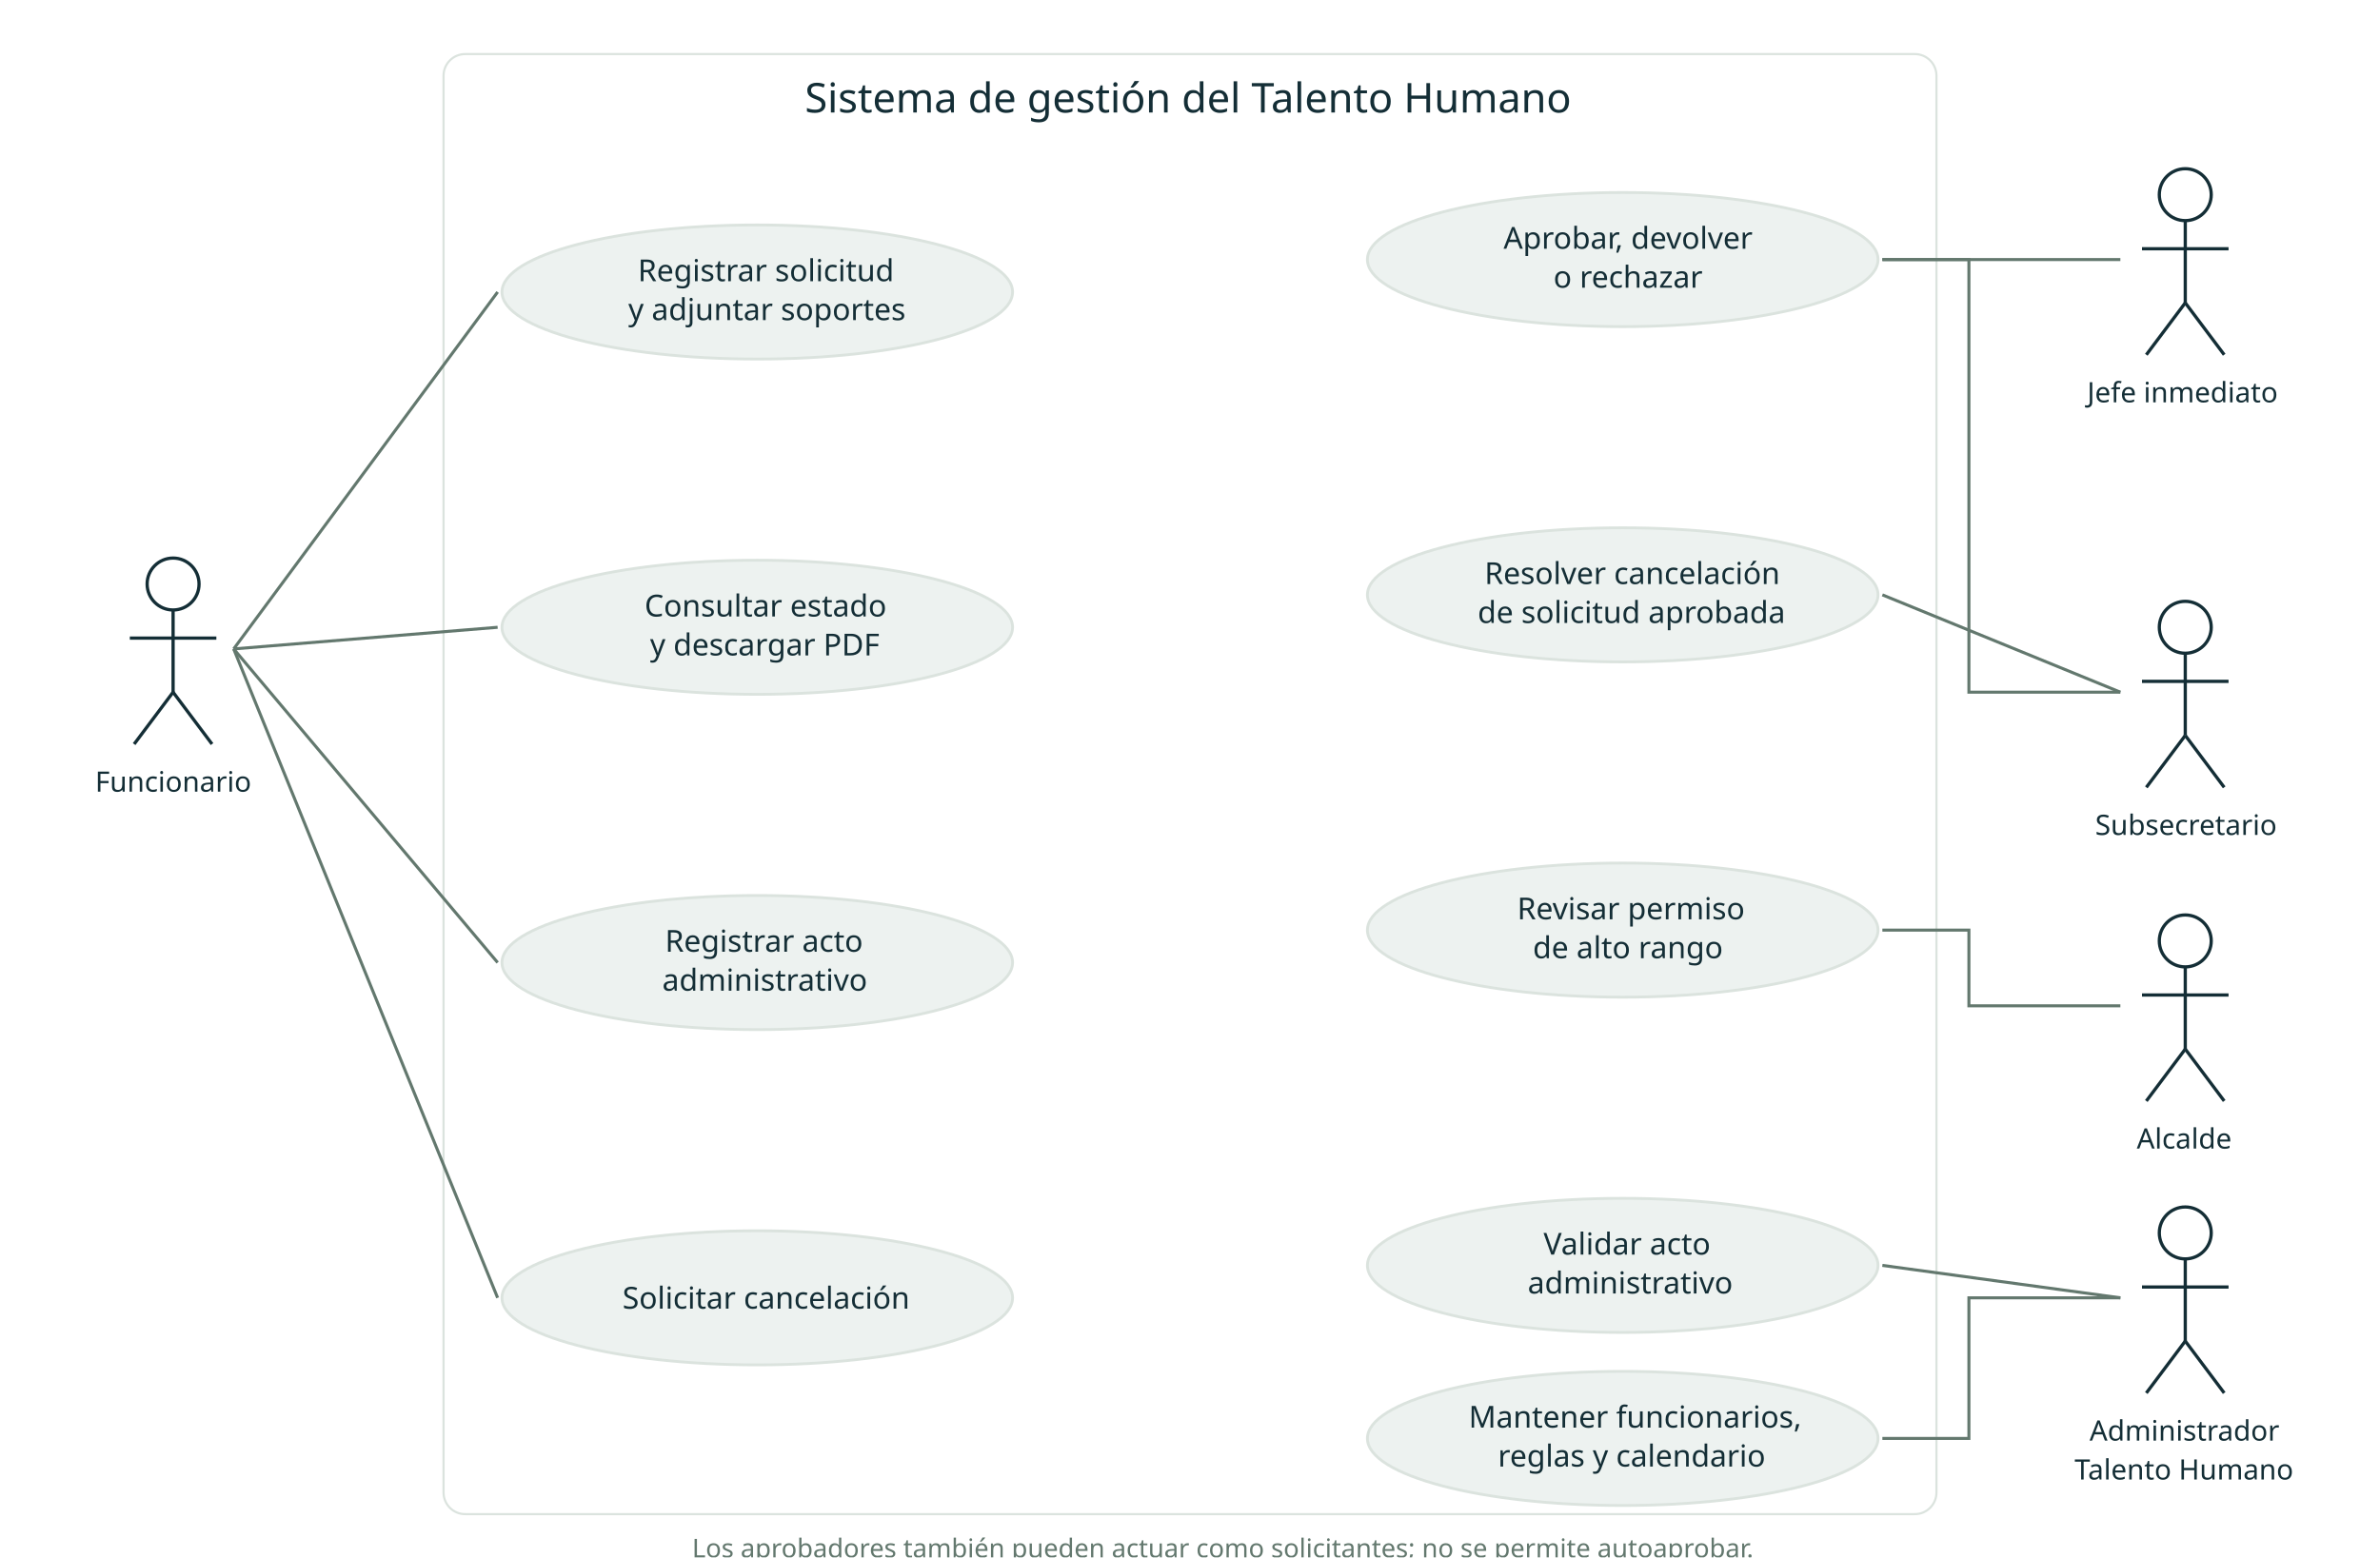
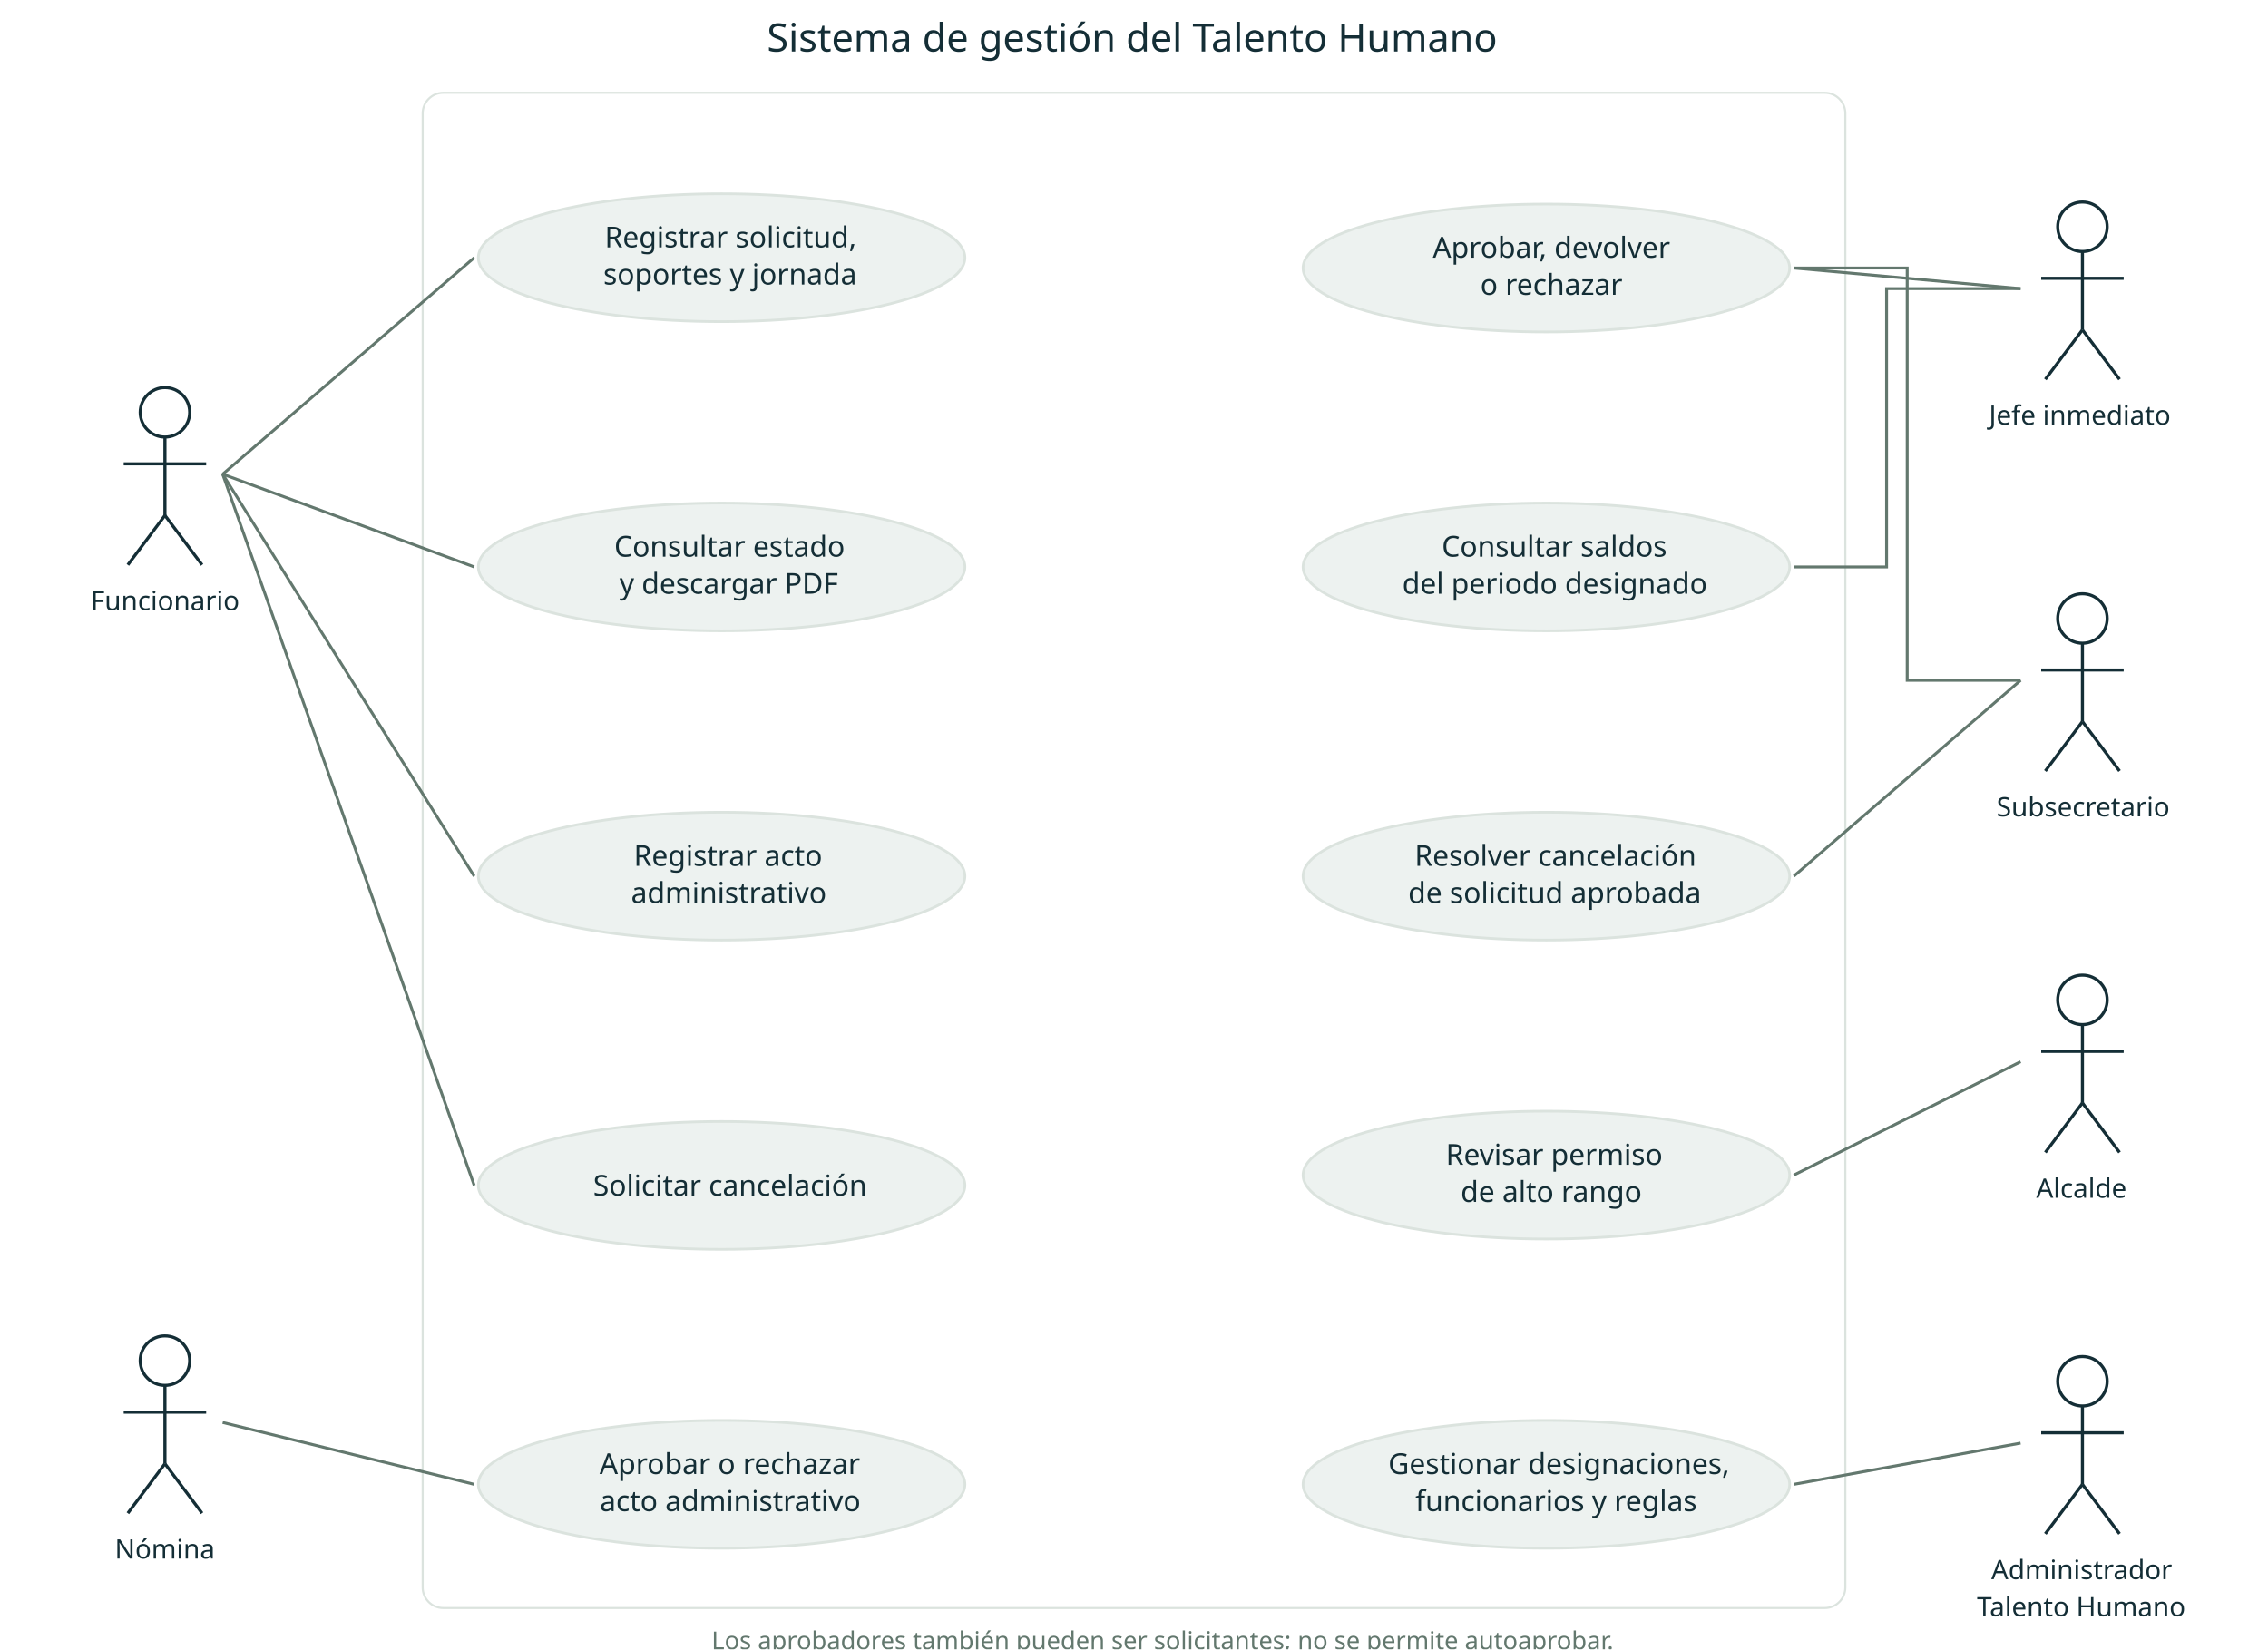
- <svg xmlns="http://www.w3.org/2000/svg" width="1100" height="720" preserveAspectRatio="xMinYMin meet" viewBox="0 0 1100 720" version="1.0" fill-rule="evenodd">
+ <svg xmlns="http://www.w3.org/2000/svg" width="1100" height="800" preserveAspectRatio="xMinYMin meet" viewBox="0 0 1100 800" version="1.0" fill-rule="evenodd">
  <clipPath id="clip">
-     <rect x="0" y="0" width="1100" height="720" />
+     <rect x="0" y="0" width="1100" height="800" />
  </clipPath>
-   <g id="group" transform="scale(1,-1) translate(0,-720)" style="clip-path: url(#clip)">
+   <g id="group" transform="scale(1,-1) translate(0,-800)" style="clip-path: url(#clip)">
    <g transform="">
-       <rect x="205" y="20" width="690" height="675" rx="10" ry="10" style="stroke: rgb(86%,89%,87%); stroke-linecap: butt; stroke-width: 1; fill: rgb(100%,100%,100%); fill-rule: evenodd;" />
-       <text x="371.986" y="668" style="font-family: SegoeBold; font-size: 19px;fill: rgb(8%,18%,21%); stroke:none;" transform="translate(0,1336) scale(1,-1)">Sistema de gestión del Talento Humano</text>
-       <circle cx="80" cy="450" r="12" style="stroke: rgb(8%,18%,21%); stroke-linecap: butt; stroke-width: 1.5; fill: none; fill-rule: evenodd;" />
-       <path d="M 80,438 L 80,400 Z" style="stroke: rgb(8%,18%,21%); stroke-linecap: butt; stroke-width: 1.5;" />
-       <path d="M 60,425 L 100,425 Z" style="stroke: rgb(8%,18%,21%); stroke-linecap: butt; stroke-width: 1.5;" />
-       <path d="M 80,400 L 62,376 Z" style="stroke: rgb(8%,18%,21%); stroke-linecap: butt; stroke-width: 1.5;" />
-       <path d="M 80,400 L 98,376 Z" style="stroke: rgb(8%,18%,21%); stroke-linecap: butt; stroke-width: 1.5;" />
-       <text x="43.977" y="354" style="font-family: SegoeBold; font-size: 13px;fill: rgb(8%,18%,21%); stroke:none;" transform="translate(0,708) scale(1,-1)">Funcionario</text>
-       <circle cx="1010" cy="630" r="12" style="stroke: rgb(8%,18%,21%); stroke-linecap: butt; stroke-width: 1.5; fill: none; fill-rule: evenodd;" />
-       <path d="M 1010,618 L 1010,580 Z" style="stroke: rgb(8%,18%,21%); stroke-linecap: butt; stroke-width: 1.5;" />
-       <path d="M 990,605 L 1030,605 Z" style="stroke: rgb(8%,18%,21%); stroke-linecap: butt; stroke-width: 1.5;" />
-       <path d="M 1010,580 L 992,556 Z" style="stroke: rgb(8%,18%,21%); stroke-linecap: butt; stroke-width: 1.5;" />
-       <path d="M 1010,580 L 1028,556 Z" style="stroke: rgb(8%,18%,21%); stroke-linecap: butt; stroke-width: 1.5;" />
-       <text x="964.665" y="534" style="font-family: SegoeBold; font-size: 13px;fill: rgb(8%,18%,21%); stroke:none;" transform="translate(0,1068) scale(1,-1)">Jefe inmediato</text>
-       <circle cx="1010" cy="430" r="12" style="stroke: rgb(8%,18%,21%); stroke-linecap: butt; stroke-width: 1.5; fill: none; fill-rule: evenodd;" />
-       <path d="M 1010,418 L 1010,380 Z" style="stroke: rgb(8%,18%,21%); stroke-linecap: butt; stroke-width: 1.5;" />
-       <path d="M 990,405 L 1030,405 Z" style="stroke: rgb(8%,18%,21%); stroke-linecap: butt; stroke-width: 1.5;" />
-       <path d="M 1010,380 L 992,356 Z" style="stroke: rgb(8%,18%,21%); stroke-linecap: butt; stroke-width: 1.5;" />
-       <path d="M 1010,380 L 1028,356 Z" style="stroke: rgb(8%,18%,21%); stroke-linecap: butt; stroke-width: 1.5;" />
-       <text x="968.359" y="334" style="font-family: SegoeBold; font-size: 13px;fill: rgb(8%,18%,21%); stroke:none;" transform="translate(0,668) scale(1,-1)">Subsecretario</text>
-       <circle cx="1010" cy="285" r="12" style="stroke: rgb(8%,18%,21%); stroke-linecap: butt; stroke-width: 1.5; fill: none; fill-rule: evenodd;" />
-       <path d="M 1010,273 L 1010,235 Z" style="stroke: rgb(8%,18%,21%); stroke-linecap: butt; stroke-width: 1.5;" />
-       <path d="M 990,260 L 1030,260 Z" style="stroke: rgb(8%,18%,21%); stroke-linecap: butt; stroke-width: 1.5;" />
-       <path d="M 1010,235 L 992,211 Z" style="stroke: rgb(8%,18%,21%); stroke-linecap: butt; stroke-width: 1.5;" />
-       <path d="M 1010,235 L 1028,211 Z" style="stroke: rgb(8%,18%,21%); stroke-linecap: butt; stroke-width: 1.5;" />
-       <text x="987.577" y="189" style="font-family: SegoeBold; font-size: 13px;fill: rgb(8%,18%,21%); stroke:none;" transform="translate(0,378) scale(1,-1)">Alcalde</text>
-       <circle cx="1010" cy="150" r="12" style="stroke: rgb(8%,18%,21%); stroke-linecap: butt; stroke-width: 1.5; fill: none; fill-rule: evenodd;" />
-       <path d="M 1010,138 L 1010,100 Z" style="stroke: rgb(8%,18%,21%); stroke-linecap: butt; stroke-width: 1.5;" />
-       <path d="M 990,125 L 1030,125 Z" style="stroke: rgb(8%,18%,21%); stroke-linecap: butt; stroke-width: 1.5;" />
-       <path d="M 1010,100 L 992,76 Z" style="stroke: rgb(8%,18%,21%); stroke-linecap: butt; stroke-width: 1.5;" />
-       <path d="M 1010,100 L 1028,76 Z" style="stroke: rgb(8%,18%,21%); stroke-linecap: butt; stroke-width: 1.5;" />
-       <text x="965.766" y="54" style="font-family: SegoeBold; font-size: 13px;fill: rgb(8%,18%,21%); stroke:none;" transform="translate(0,108) scale(1,-1)">Administrador</text>
-       <text x="958.832" y="36" style="font-family: SegoeBold; font-size: 13px;fill: rgb(8%,18%,21%); stroke:none;" transform="translate(0,72) scale(1,-1)">Talento Humano</text>
-       <polyline points="108 420, 230 585" style="stroke: rgb(39%,47%,43%); stroke-linecap: butt; stroke-width: 1.4; fill: None; fill-rule: evenodd;" />
-       <polyline points="108 420, 230 430" style="stroke: rgb(39%,47%,43%); stroke-linecap: butt; stroke-width: 1.4; fill: None; fill-rule: evenodd;" />
-       <polyline points="108 420, 230 275" style="stroke: rgb(39%,47%,43%); stroke-linecap: butt; stroke-width: 1.4; fill: None; fill-rule: evenodd;" />
-       <polyline points="108 420, 230 120" style="stroke: rgb(39%,47%,43%); stroke-linecap: butt; stroke-width: 1.4; fill: None; fill-rule: evenodd;" />
-       <polyline points="980 600, 870 600" style="stroke: rgb(39%,47%,43%); stroke-linecap: butt; stroke-width: 1.4; fill: None; fill-rule: evenodd;" />
-       <polyline points="980 400, 910 400, 910 600, 870 600" style="stroke: rgb(39%,47%,43%); stroke-linecap: butt; stroke-width: 1.4; fill: None; fill-rule: evenodd;" />
-       <polyline points="980 400, 870 445" style="stroke: rgb(39%,47%,43%); stroke-linecap: butt; stroke-width: 1.4; fill: None; fill-rule: evenodd;" />
-       <polyline points="980 255, 910 255, 910 290, 870 290" style="stroke: rgb(39%,47%,43%); stroke-linecap: butt; stroke-width: 1.4; fill: None; fill-rule: evenodd;" />
-       <polyline points="980 120, 870 135" style="stroke: rgb(39%,47%,43%); stroke-linecap: butt; stroke-width: 1.4; fill: None; fill-rule: evenodd;" />
-       <polyline points="980 120, 910 120, 910 55, 870 55" style="stroke: rgb(39%,47%,43%); stroke-linecap: butt; stroke-width: 1.4; fill: None; fill-rule: evenodd;" />
-       <ellipse cx="350.0" cy="585.0" rx="118.0" ry="31.0" style="stroke: rgb(86%,89%,87%); stroke-linecap: butt; stroke-width: 1.3; fill: rgb(93%,95%,94%); fill-rule: evenodd;" />
-       <text x="294.8" y="590" style="font-family: Segoe; font-size: 14px;fill: rgb(8%,18%,21%); stroke:none;" transform="translate(0,1180) scale(1,-1)">Registrar solicitud</text>
-       <text x="290.384" y="572" style="font-family: Segoe; font-size: 14px;fill: rgb(8%,18%,21%); stroke:none;" transform="translate(0,1144) scale(1,-1)">y adjuntar soportes</text>
-       <ellipse cx="350.0" cy="430.0" rx="118.0" ry="31.0" style="stroke: rgb(86%,89%,87%); stroke-linecap: butt; stroke-width: 1.3; fill: rgb(93%,95%,94%); fill-rule: evenodd;" />
-       <text x="297.903" y="435" style="font-family: Segoe; font-size: 14px;fill: rgb(8%,18%,21%); stroke:none;" transform="translate(0,870) scale(1,-1)">Consultar estado</text>
-       <text x="300.433" y="417" style="font-family: Segoe; font-size: 14px;fill: rgb(8%,18%,21%); stroke:none;" transform="translate(0,834) scale(1,-1)">y descargar PDF</text>
-       <ellipse cx="350.0" cy="275.0" rx="118.0" ry="31.0" style="stroke: rgb(86%,89%,87%); stroke-linecap: butt; stroke-width: 1.3; fill: rgb(93%,95%,94%); fill-rule: evenodd;" />
-       <text x="307.378" y="280" style="font-family: Segoe; font-size: 14px;fill: rgb(8%,18%,21%); stroke:none;" transform="translate(0,560) scale(1,-1)">Registrar acto</text>
-       <text x="306.076" y="262" style="font-family: Segoe; font-size: 14px;fill: rgb(8%,18%,21%); stroke:none;" transform="translate(0,524) scale(1,-1)">administrativo</text>
-       <ellipse cx="350.0" cy="120.0" rx="118.0" ry="31.0" style="stroke: rgb(86%,89%,87%); stroke-linecap: butt; stroke-width: 1.3; fill: rgb(93%,95%,94%); fill-rule: evenodd;" />
-       <text x="287.677" y="115" style="font-family: Segoe; font-size: 14px;fill: rgb(8%,18%,21%); stroke:none;" transform="translate(0,230) scale(1,-1)">Solicitar cancelación</text>
-       <ellipse cx="750.0" cy="600.0" rx="118.0" ry="31.0" style="stroke: rgb(86%,89%,87%); stroke-linecap: butt; stroke-width: 1.3; fill: rgb(93%,95%,94%); fill-rule: evenodd;" />
-       <text x="694.909" y="605" style="font-family: Segoe; font-size: 14px;fill: rgb(8%,18%,21%); stroke:none;" transform="translate(0,1210) scale(1,-1)">Aprobar, devolver</text>
-       <text x="717.97" y="587" style="font-family: Segoe; font-size: 14px;fill: rgb(8%,18%,21%); stroke:none;" transform="translate(0,1174) scale(1,-1)">o rechazar</text>
-       <ellipse cx="750.0" cy="445.0" rx="118.0" ry="31.0" style="stroke: rgb(86%,89%,87%); stroke-linecap: butt; stroke-width: 1.3; fill: rgb(93%,95%,94%); fill-rule: evenodd;" />
-       <text x="686.122" y="450" style="font-family: Segoe; font-size: 14px;fill: rgb(8%,18%,21%); stroke:none;" transform="translate(0,900) scale(1,-1)">Resolver cancelación</text>
-       <text x="682.963" y="432" style="font-family: Segoe; font-size: 14px;fill: rgb(8%,18%,21%); stroke:none;" transform="translate(0,864) scale(1,-1)">de solicitud aprobada</text>
-       <ellipse cx="750.0" cy="290.0" rx="118.0" ry="31.0" style="stroke: rgb(86%,89%,87%); stroke-linecap: butt; stroke-width: 1.3; fill: rgb(93%,95%,94%); fill-rule: evenodd;" />
-       <text x="701.215" y="295" style="font-family: Segoe; font-size: 14px;fill: rgb(8%,18%,21%); stroke:none;" transform="translate(0,590) scale(1,-1)">Revisar permiso</text>
-       <text x="708.472" y="277" style="font-family: Segoe; font-size: 14px;fill: rgb(8%,18%,21%); stroke:none;" transform="translate(0,554) scale(1,-1)">de alto rango</text>
-       <ellipse cx="750.0" cy="135.0" rx="118.0" ry="31.0" style="stroke: rgb(86%,89%,87%); stroke-linecap: butt; stroke-width: 1.3; fill: rgb(93%,95%,94%); fill-rule: evenodd;" />
-       <text x="713.397" y="140" style="font-family: Segoe; font-size: 14px;fill: rgb(8%,18%,21%); stroke:none;" transform="translate(0,280) scale(1,-1)">Validar acto</text>
-       <text x="706.076" y="122" style="font-family: Segoe; font-size: 14px;fill: rgb(8%,18%,21%); stroke:none;" transform="translate(0,244) scale(1,-1)">administrativo</text>
-       <ellipse cx="750.0" cy="55.0" rx="118.0" ry="31.0" style="stroke: rgb(86%,89%,87%); stroke-linecap: butt; stroke-width: 1.3; fill: rgb(93%,95%,94%); fill-rule: evenodd;" />
-       <text x="678.8" y="60" style="font-family: Segoe; font-size: 14px;fill: rgb(8%,18%,21%); stroke:none;" transform="translate(0,120) scale(1,-1)">Mantener funcionarios,</text>
-       <text x="692.308" y="42" style="font-family: Segoe; font-size: 14px;fill: rgb(8%,18%,21%); stroke:none;" transform="translate(0,84) scale(1,-1)">reglas y calendario</text>
-       <text x="319.867" y="0" style="font-family: Segoe; font-size: 12px;fill: rgb(39%,47%,43%); stroke:none;" transform="translate(0,0) scale(1,-1)">Los aprobadores también pueden actuar como solicitantes; no se permite autoaprobar.</text>
+       <rect x="205" y="20" width="690" height="735" rx="10" ry="10" style="stroke: rgb(86%,89%,87%); stroke-linecap: butt; stroke-width: 1; fill: rgb(100%,100%,100%); fill-rule: evenodd;" />
+       <text x="371.986" y="775" style="font-family: SegoeBold; font-size: 19px;fill: rgb(8%,18%,21%); stroke:none;" transform="translate(0,1550) scale(1,-1)">Sistema de gestión del Talento Humano</text>
+       <circle cx="80" cy="600" r="12" style="stroke: rgb(8%,18%,21%); stroke-linecap: butt; stroke-width: 1.5; fill: none; fill-rule: evenodd;" />
+       <path d="M 80,588 L 80,550 Z" style="stroke: rgb(8%,18%,21%); stroke-linecap: butt; stroke-width: 1.5;" />
+       <path d="M 60,575 L 100,575 Z" style="stroke: rgb(8%,18%,21%); stroke-linecap: butt; stroke-width: 1.5;" />
+       <path d="M 80,550 L 62,526 Z" style="stroke: rgb(8%,18%,21%); stroke-linecap: butt; stroke-width: 1.5;" />
+       <path d="M 80,550 L 98,526 Z" style="stroke: rgb(8%,18%,21%); stroke-linecap: butt; stroke-width: 1.5;" />
+       <text x="43.977" y="504" style="font-family: SegoeBold; font-size: 13px;fill: rgb(8%,18%,21%); stroke:none;" transform="translate(0,1008) scale(1,-1)">Funcionario</text>
+       <circle cx="80" cy="140" r="12" style="stroke: rgb(8%,18%,21%); stroke-linecap: butt; stroke-width: 1.5; fill: none; fill-rule: evenodd;" />
+       <path d="M 80,128 L 80,90 Z" style="stroke: rgb(8%,18%,21%); stroke-linecap: butt; stroke-width: 1.5;" />
+       <path d="M 60,115 L 100,115 Z" style="stroke: rgb(8%,18%,21%); stroke-linecap: butt; stroke-width: 1.5;" />
+       <path d="M 80,90 L 62,66 Z" style="stroke: rgb(8%,18%,21%); stroke-linecap: butt; stroke-width: 1.5;" />
+       <path d="M 80,90 L 98,66 Z" style="stroke: rgb(8%,18%,21%); stroke-linecap: butt; stroke-width: 1.5;" />
+       <text x="55.663" y="44" style="font-family: SegoeBold; font-size: 13px;fill: rgb(8%,18%,21%); stroke:none;" transform="translate(0,88) scale(1,-1)">Nómina</text>
+       <circle cx="1010" cy="690" r="12" style="stroke: rgb(8%,18%,21%); stroke-linecap: butt; stroke-width: 1.5; fill: none; fill-rule: evenodd;" />
+       <path d="M 1010,678 L 1010,640 Z" style="stroke: rgb(8%,18%,21%); stroke-linecap: butt; stroke-width: 1.5;" />
+       <path d="M 990,665 L 1030,665 Z" style="stroke: rgb(8%,18%,21%); stroke-linecap: butt; stroke-width: 1.5;" />
+       <path d="M 1010,640 L 992,616 Z" style="stroke: rgb(8%,18%,21%); stroke-linecap: butt; stroke-width: 1.5;" />
+       <path d="M 1010,640 L 1028,616 Z" style="stroke: rgb(8%,18%,21%); stroke-linecap: butt; stroke-width: 1.5;" />
+       <text x="964.665" y="594" style="font-family: SegoeBold; font-size: 13px;fill: rgb(8%,18%,21%); stroke:none;" transform="translate(0,1188) scale(1,-1)">Jefe inmediato</text>
+       <circle cx="1010" cy="500" r="12" style="stroke: rgb(8%,18%,21%); stroke-linecap: butt; stroke-width: 1.5; fill: none; fill-rule: evenodd;" />
+       <path d="M 1010,488 L 1010,450 Z" style="stroke: rgb(8%,18%,21%); stroke-linecap: butt; stroke-width: 1.5;" />
+       <path d="M 990,475 L 1030,475 Z" style="stroke: rgb(8%,18%,21%); stroke-linecap: butt; stroke-width: 1.5;" />
+       <path d="M 1010,450 L 992,426 Z" style="stroke: rgb(8%,18%,21%); stroke-linecap: butt; stroke-width: 1.5;" />
+       <path d="M 1010,450 L 1028,426 Z" style="stroke: rgb(8%,18%,21%); stroke-linecap: butt; stroke-width: 1.5;" />
+       <text x="968.359" y="404" style="font-family: SegoeBold; font-size: 13px;fill: rgb(8%,18%,21%); stroke:none;" transform="translate(0,808) scale(1,-1)">Subsecretario</text>
+       <circle cx="1010" cy="315" r="12" style="stroke: rgb(8%,18%,21%); stroke-linecap: butt; stroke-width: 1.5; fill: none; fill-rule: evenodd;" />
+       <path d="M 1010,303 L 1010,265 Z" style="stroke: rgb(8%,18%,21%); stroke-linecap: butt; stroke-width: 1.5;" />
+       <path d="M 990,290 L 1030,290 Z" style="stroke: rgb(8%,18%,21%); stroke-linecap: butt; stroke-width: 1.5;" />
+       <path d="M 1010,265 L 992,241 Z" style="stroke: rgb(8%,18%,21%); stroke-linecap: butt; stroke-width: 1.5;" />
+       <path d="M 1010,265 L 1028,241 Z" style="stroke: rgb(8%,18%,21%); stroke-linecap: butt; stroke-width: 1.5;" />
+       <text x="987.577" y="219" style="font-family: SegoeBold; font-size: 13px;fill: rgb(8%,18%,21%); stroke:none;" transform="translate(0,438) scale(1,-1)">Alcalde</text>
+       <circle cx="1010" cy="130" r="12" style="stroke: rgb(8%,18%,21%); stroke-linecap: butt; stroke-width: 1.5; fill: none; fill-rule: evenodd;" />
+       <path d="M 1010,118 L 1010,80 Z" style="stroke: rgb(8%,18%,21%); stroke-linecap: butt; stroke-width: 1.5;" />
+       <path d="M 990,105 L 1030,105 Z" style="stroke: rgb(8%,18%,21%); stroke-linecap: butt; stroke-width: 1.5;" />
+       <path d="M 1010,80 L 992,56 Z" style="stroke: rgb(8%,18%,21%); stroke-linecap: butt; stroke-width: 1.5;" />
+       <path d="M 1010,80 L 1028,56 Z" style="stroke: rgb(8%,18%,21%); stroke-linecap: butt; stroke-width: 1.5;" />
+       <text x="965.766" y="34" style="font-family: SegoeBold; font-size: 13px;fill: rgb(8%,18%,21%); stroke:none;" transform="translate(0,68) scale(1,-1)">Administrador</text>
+       <text x="958.832" y="16" style="font-family: SegoeBold; font-size: 13px;fill: rgb(8%,18%,21%); stroke:none;" transform="translate(0,32) scale(1,-1)">Talento Humano</text>
+       <polyline points="108 570, 230 675" style="stroke: rgb(39%,47%,43%); stroke-linecap: butt; stroke-width: 1.4; fill: None; fill-rule: evenodd;" />
+       <polyline points="108 570, 230 525" style="stroke: rgb(39%,47%,43%); stroke-linecap: butt; stroke-width: 1.4; fill: None; fill-rule: evenodd;" />
+       <polyline points="108 570, 230 375" style="stroke: rgb(39%,47%,43%); stroke-linecap: butt; stroke-width: 1.4; fill: None; fill-rule: evenodd;" />
+       <polyline points="108 570, 230 225" style="stroke: rgb(39%,47%,43%); stroke-linecap: butt; stroke-width: 1.4; fill: None; fill-rule: evenodd;" />
+       <polyline points="108 110, 230 80" style="stroke: rgb(39%,47%,43%); stroke-linecap: butt; stroke-width: 1.4; fill: None; fill-rule: evenodd;" />
+       <polyline points="980 660, 870 670" style="stroke: rgb(39%,47%,43%); stroke-linecap: butt; stroke-width: 1.4; fill: None; fill-rule: evenodd;" />
+       <polyline points="980 660, 915 660, 915 525, 870 525" style="stroke: rgb(39%,47%,43%); stroke-linecap: butt; stroke-width: 1.4; fill: None; fill-rule: evenodd;" />
+       <polyline points="980 470, 925 470, 925 670, 870 670" style="stroke: rgb(39%,47%,43%); stroke-linecap: butt; stroke-width: 1.4; fill: None; fill-rule: evenodd;" />
+       <polyline points="980 470, 870 375" style="stroke: rgb(39%,47%,43%); stroke-linecap: butt; stroke-width: 1.4; fill: None; fill-rule: evenodd;" />
+       <polyline points="980 285, 870 230" style="stroke: rgb(39%,47%,43%); stroke-linecap: butt; stroke-width: 1.4; fill: None; fill-rule: evenodd;" />
+       <polyline points="980 100, 870 80" style="stroke: rgb(39%,47%,43%); stroke-linecap: butt; stroke-width: 1.4; fill: None; fill-rule: evenodd;" />
+       <ellipse cx="350.0" cy="675.0" rx="118.0" ry="31.0" style="stroke: rgb(86%,89%,87%); stroke-linecap: butt; stroke-width: 1.3; fill: rgb(93%,95%,94%); fill-rule: evenodd;" />
+       <text x="293.282" y="680" style="font-family: Segoe; font-size: 14px;fill: rgb(8%,18%,21%); stroke:none;" transform="translate(0,1360) scale(1,-1)">Registrar solicitud,</text>
+       <text x="292.616" y="662" style="font-family: Segoe; font-size: 14px;fill: rgb(8%,18%,21%); stroke:none;" transform="translate(0,1324) scale(1,-1)">soportes y jornada</text>
+       <ellipse cx="350.0" cy="525.0" rx="118.0" ry="31.0" style="stroke: rgb(86%,89%,87%); stroke-linecap: butt; stroke-width: 1.3; fill: rgb(93%,95%,94%); fill-rule: evenodd;" />
+       <text x="297.903" y="530" style="font-family: Segoe; font-size: 14px;fill: rgb(8%,18%,21%); stroke:none;" transform="translate(0,1060) scale(1,-1)">Consultar estado</text>
+       <text x="300.433" y="512" style="font-family: Segoe; font-size: 14px;fill: rgb(8%,18%,21%); stroke:none;" transform="translate(0,1024) scale(1,-1)">y descargar PDF</text>
+       <ellipse cx="350.0" cy="375.0" rx="118.0" ry="31.0" style="stroke: rgb(86%,89%,87%); stroke-linecap: butt; stroke-width: 1.3; fill: rgb(93%,95%,94%); fill-rule: evenodd;" />
+       <text x="307.378" y="380" style="font-family: Segoe; font-size: 14px;fill: rgb(8%,18%,21%); stroke:none;" transform="translate(0,760) scale(1,-1)">Registrar acto</text>
+       <text x="306.076" y="362" style="font-family: Segoe; font-size: 14px;fill: rgb(8%,18%,21%); stroke:none;" transform="translate(0,724) scale(1,-1)">administrativo</text>
+       <ellipse cx="350.0" cy="225.0" rx="118.0" ry="31.0" style="stroke: rgb(86%,89%,87%); stroke-linecap: butt; stroke-width: 1.3; fill: rgb(93%,95%,94%); fill-rule: evenodd;" />
+       <text x="287.677" y="220" style="font-family: Segoe; font-size: 14px;fill: rgb(8%,18%,21%); stroke:none;" transform="translate(0,440) scale(1,-1)">Solicitar cancelación</text>
+       <ellipse cx="350.0" cy="80.0" rx="118.0" ry="31.0" style="stroke: rgb(86%,89%,87%); stroke-linecap: butt; stroke-width: 1.3; fill: rgb(93%,95%,94%); fill-rule: evenodd;" />
+       <text x="290.777" y="85" style="font-family: Segoe; font-size: 14px;fill: rgb(8%,18%,21%); stroke:none;" transform="translate(0,170) scale(1,-1)">Aprobar o rechazar</text>
+       <text x="290.89" y="67" style="font-family: Segoe; font-size: 14px;fill: rgb(8%,18%,21%); stroke:none;" transform="translate(0,134) scale(1,-1)">acto administrativo</text>
+       <ellipse cx="750.0" cy="670.0" rx="118.0" ry="31.0" style="stroke: rgb(86%,89%,87%); stroke-linecap: butt; stroke-width: 1.3; fill: rgb(93%,95%,94%); fill-rule: evenodd;" />
+       <text x="694.909" y="675" style="font-family: Segoe; font-size: 14px;fill: rgb(8%,18%,21%); stroke:none;" transform="translate(0,1350) scale(1,-1)">Aprobar, devolver</text>
+       <text x="717.97" y="657" style="font-family: Segoe; font-size: 14px;fill: rgb(8%,18%,21%); stroke:none;" transform="translate(0,1314) scale(1,-1)">o rechazar</text>
+       <ellipse cx="750.0" cy="525.0" rx="118.0" ry="31.0" style="stroke: rgb(86%,89%,87%); stroke-linecap: butt; stroke-width: 1.3; fill: rgb(93%,95%,94%); fill-rule: evenodd;" />
+       <text x="699.271" y="530" style="font-family: Segoe; font-size: 14px;fill: rgb(8%,18%,21%); stroke:none;" transform="translate(0,1060) scale(1,-1)">Consultar saldos</text>
+       <text x="680.14" y="512" style="font-family: Segoe; font-size: 14px;fill: rgb(8%,18%,21%); stroke:none;" transform="translate(0,1024) scale(1,-1)">del periodo designado</text>
+       <ellipse cx="750.0" cy="375.0" rx="118.0" ry="31.0" style="stroke: rgb(86%,89%,87%); stroke-linecap: butt; stroke-width: 1.3; fill: rgb(93%,95%,94%); fill-rule: evenodd;" />
+       <text x="686.122" y="380" style="font-family: Segoe; font-size: 14px;fill: rgb(8%,18%,21%); stroke:none;" transform="translate(0,760) scale(1,-1)">Resolver cancelación</text>
+       <text x="682.963" y="362" style="font-family: Segoe; font-size: 14px;fill: rgb(8%,18%,21%); stroke:none;" transform="translate(0,724) scale(1,-1)">de solicitud aprobada</text>
+       <ellipse cx="750.0" cy="230.0" rx="118.0" ry="31.0" style="stroke: rgb(86%,89%,87%); stroke-linecap: butt; stroke-width: 1.3; fill: rgb(93%,95%,94%); fill-rule: evenodd;" />
+       <text x="701.215" y="235" style="font-family: Segoe; font-size: 14px;fill: rgb(8%,18%,21%); stroke:none;" transform="translate(0,470) scale(1,-1)">Revisar permiso</text>
+       <text x="708.472" y="217" style="font-family: Segoe; font-size: 14px;fill: rgb(8%,18%,21%); stroke:none;" transform="translate(0,434) scale(1,-1)">de alto rango</text>
+       <ellipse cx="750.0" cy="80.0" rx="118.0" ry="31.0" style="stroke: rgb(86%,89%,87%); stroke-linecap: butt; stroke-width: 1.3; fill: rgb(93%,95%,94%); fill-rule: evenodd;" />
+       <text x="673.291" y="85" style="font-family: Segoe; font-size: 14px;fill: rgb(8%,18%,21%); stroke:none;" transform="translate(0,170) scale(1,-1)">Gestionar designaciones,</text>
+       <text x="686.467" y="67" style="font-family: Segoe; font-size: 14px;fill: rgb(8%,18%,21%); stroke:none;" transform="translate(0,134) scale(1,-1)">funcionarios y reglas</text>
+       <text x="345.104" y="0" style="font-family: Segoe; font-size: 12px;fill: rgb(39%,47%,43%); stroke:none;" transform="translate(0,0) scale(1,-1)">Los aprobadores también pueden ser solicitantes; no se permite autoaprobar.</text>
    </g>
  </g>
</svg>
